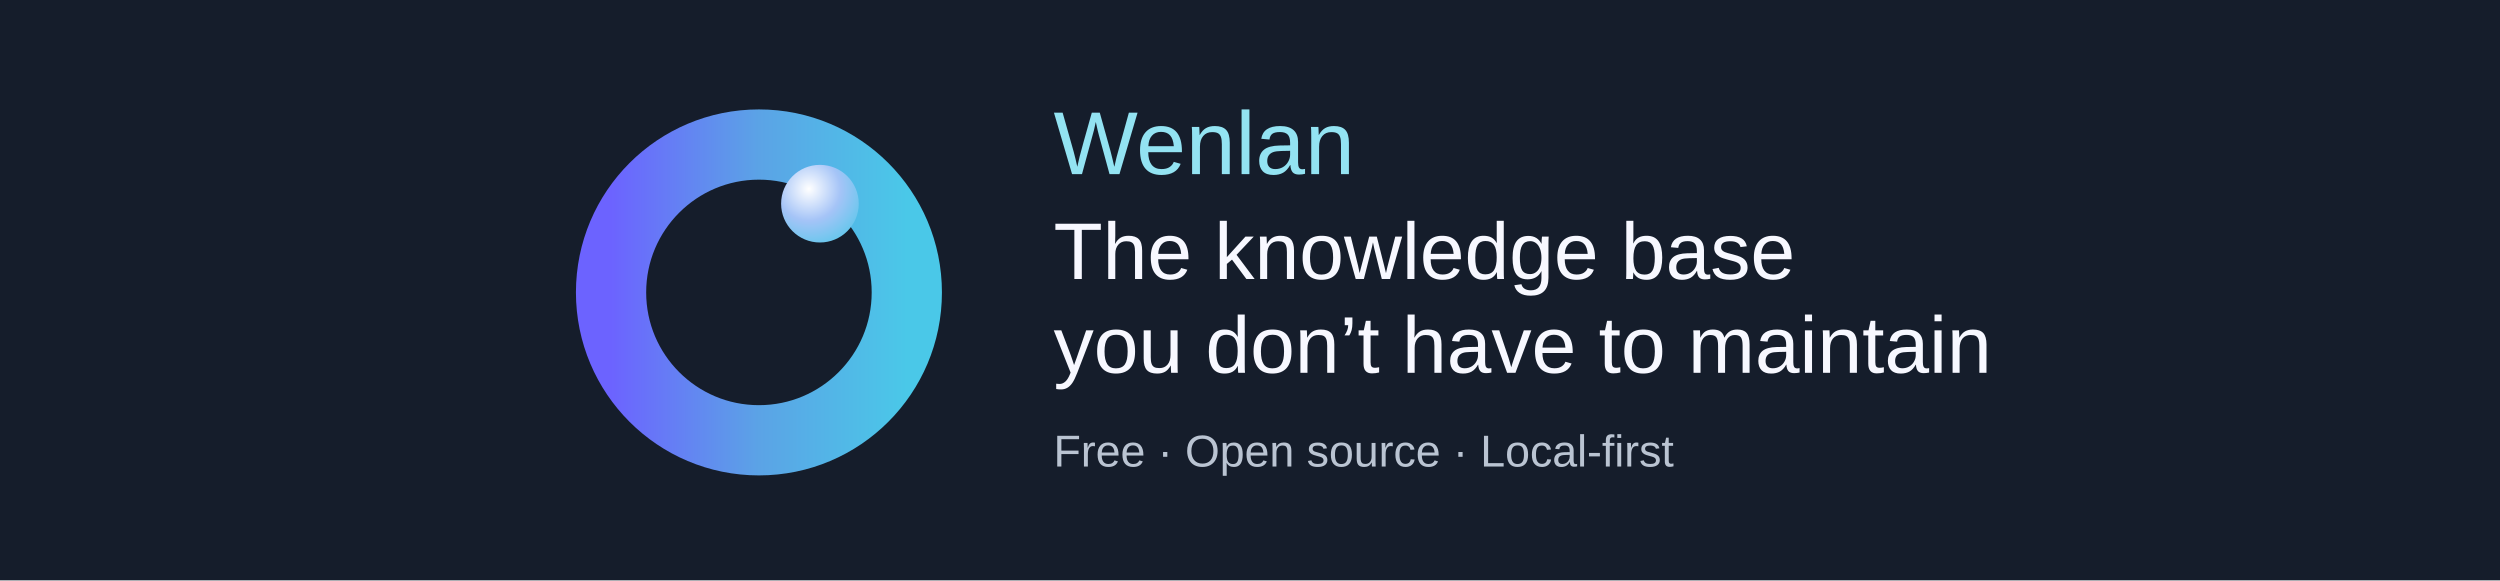
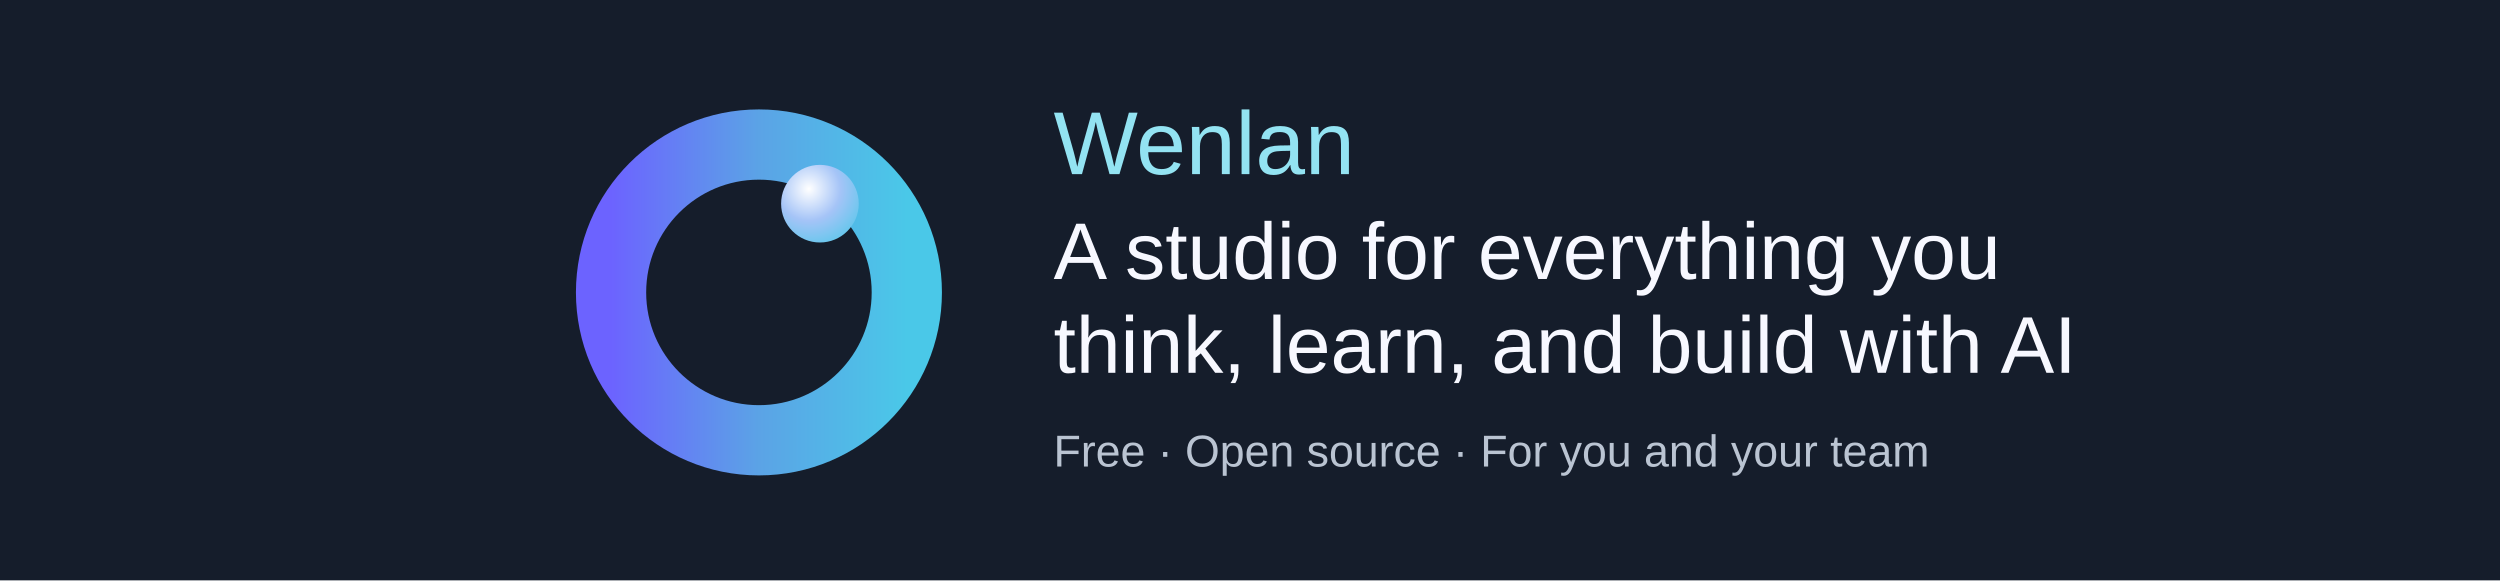
<svg xmlns="http://www.w3.org/2000/svg" width="1120" height="260" viewBox="0 0 1120 260" fill="none" role="img" aria-labelledby="title desc">
  <rect width="1120" height="260" fill="#151D2B" />
  <g transform="translate(172 -45)">
    <g transform="translate(62 70) scale(0.4140625)">
      <circle cx="256" cy="256" r="160" fill="none" stroke="url(#banner-en-desktop-ring)" stroke-width="76" />
      <circle cx="322" cy="160" r="42" fill="url(#banner-en-desktop-orb)" />
    </g>
    <text x="300" y="123" fill="#93E3F2" font-size="40" font-weight="500" text-anchor="start">
      <tspan font-family="-apple-system, BlinkMacSystemFont, &quot;SF Pro Display&quot;, &quot;Helvetica Neue&quot;, Arial, sans-serif">Wenlan</tspan>
    </text>
-     <text x="300" y="170" fill="#F7F8FF" font-family="-apple-system, BlinkMacSystemFont, &quot;SF Pro Display&quot;, &quot;Helvetica Neue&quot;, Arial, sans-serif" font-size="36" font-weight="500" text-anchor="start">The knowledge base</text>
-     <text x="300" y="212" fill="#F7F8FF" font-family="-apple-system, BlinkMacSystemFont, &quot;SF Pro Display&quot;, &quot;Helvetica Neue&quot;, Arial, sans-serif" font-size="36" font-weight="500" text-anchor="start">you don’t have to maintain</text>
-     <text x="300" y="254" fill="#BAC4D2" font-family="-apple-system, BlinkMacSystemFont, &quot;SF Pro Display&quot;, &quot;Helvetica Neue&quot;, Arial, sans-serif" font-size="20" font-weight="400" text-anchor="start">Free · Open source · Local-first</text>
+     <text x="300" y="170" fill="#F7F8FF" font-family="-apple-system, BlinkMacSystemFont, &quot;SF Pro Display&quot;, &quot;Helvetica Neue&quot;, Arial, sans-serif" font-size="36" font-weight="500" text-anchor="start">A studio for everything you</text>
+     <text x="300" y="212" fill="#F7F8FF" font-family="-apple-system, BlinkMacSystemFont, &quot;SF Pro Display&quot;, &quot;Helvetica Neue&quot;, Arial, sans-serif" font-size="36" font-weight="500" text-anchor="start">think, learn, and build with AI</text>
+     <text x="300" y="254" fill="#BAC4D2" font-family="-apple-system, BlinkMacSystemFont, &quot;SF Pro Display&quot;, &quot;Helvetica Neue&quot;, Arial, sans-serif" font-size="20" font-weight="400" text-anchor="start">Free · Open source · For you and your team</text>
  </g>
  <defs>
    <linearGradient id="banner-en-desktop-ring" x1="96" y1="256" x2="416" y2="256" gradientUnits="userSpaceOnUse">
      <stop stop-color="#6C63FF" />
      <stop offset="0.5" stop-color="#5BA3E6" />
      <stop offset="1" stop-color="#4AC8E8" />
    </linearGradient>
    <radialGradient id="banner-en-desktop-orb" cx="0" cy="0" r="1" gradientUnits="userSpaceOnUse" gradientTransform="translate(310 144) rotate(52.125) scale(76.0263)">
      <stop stop-color="#FFFFFF" />
      <stop offset="0.45" stop-color="#A5C4F7" />
      <stop offset="1" stop-color="#4AC8E8" />
    </radialGradient>
  </defs>
</svg>
